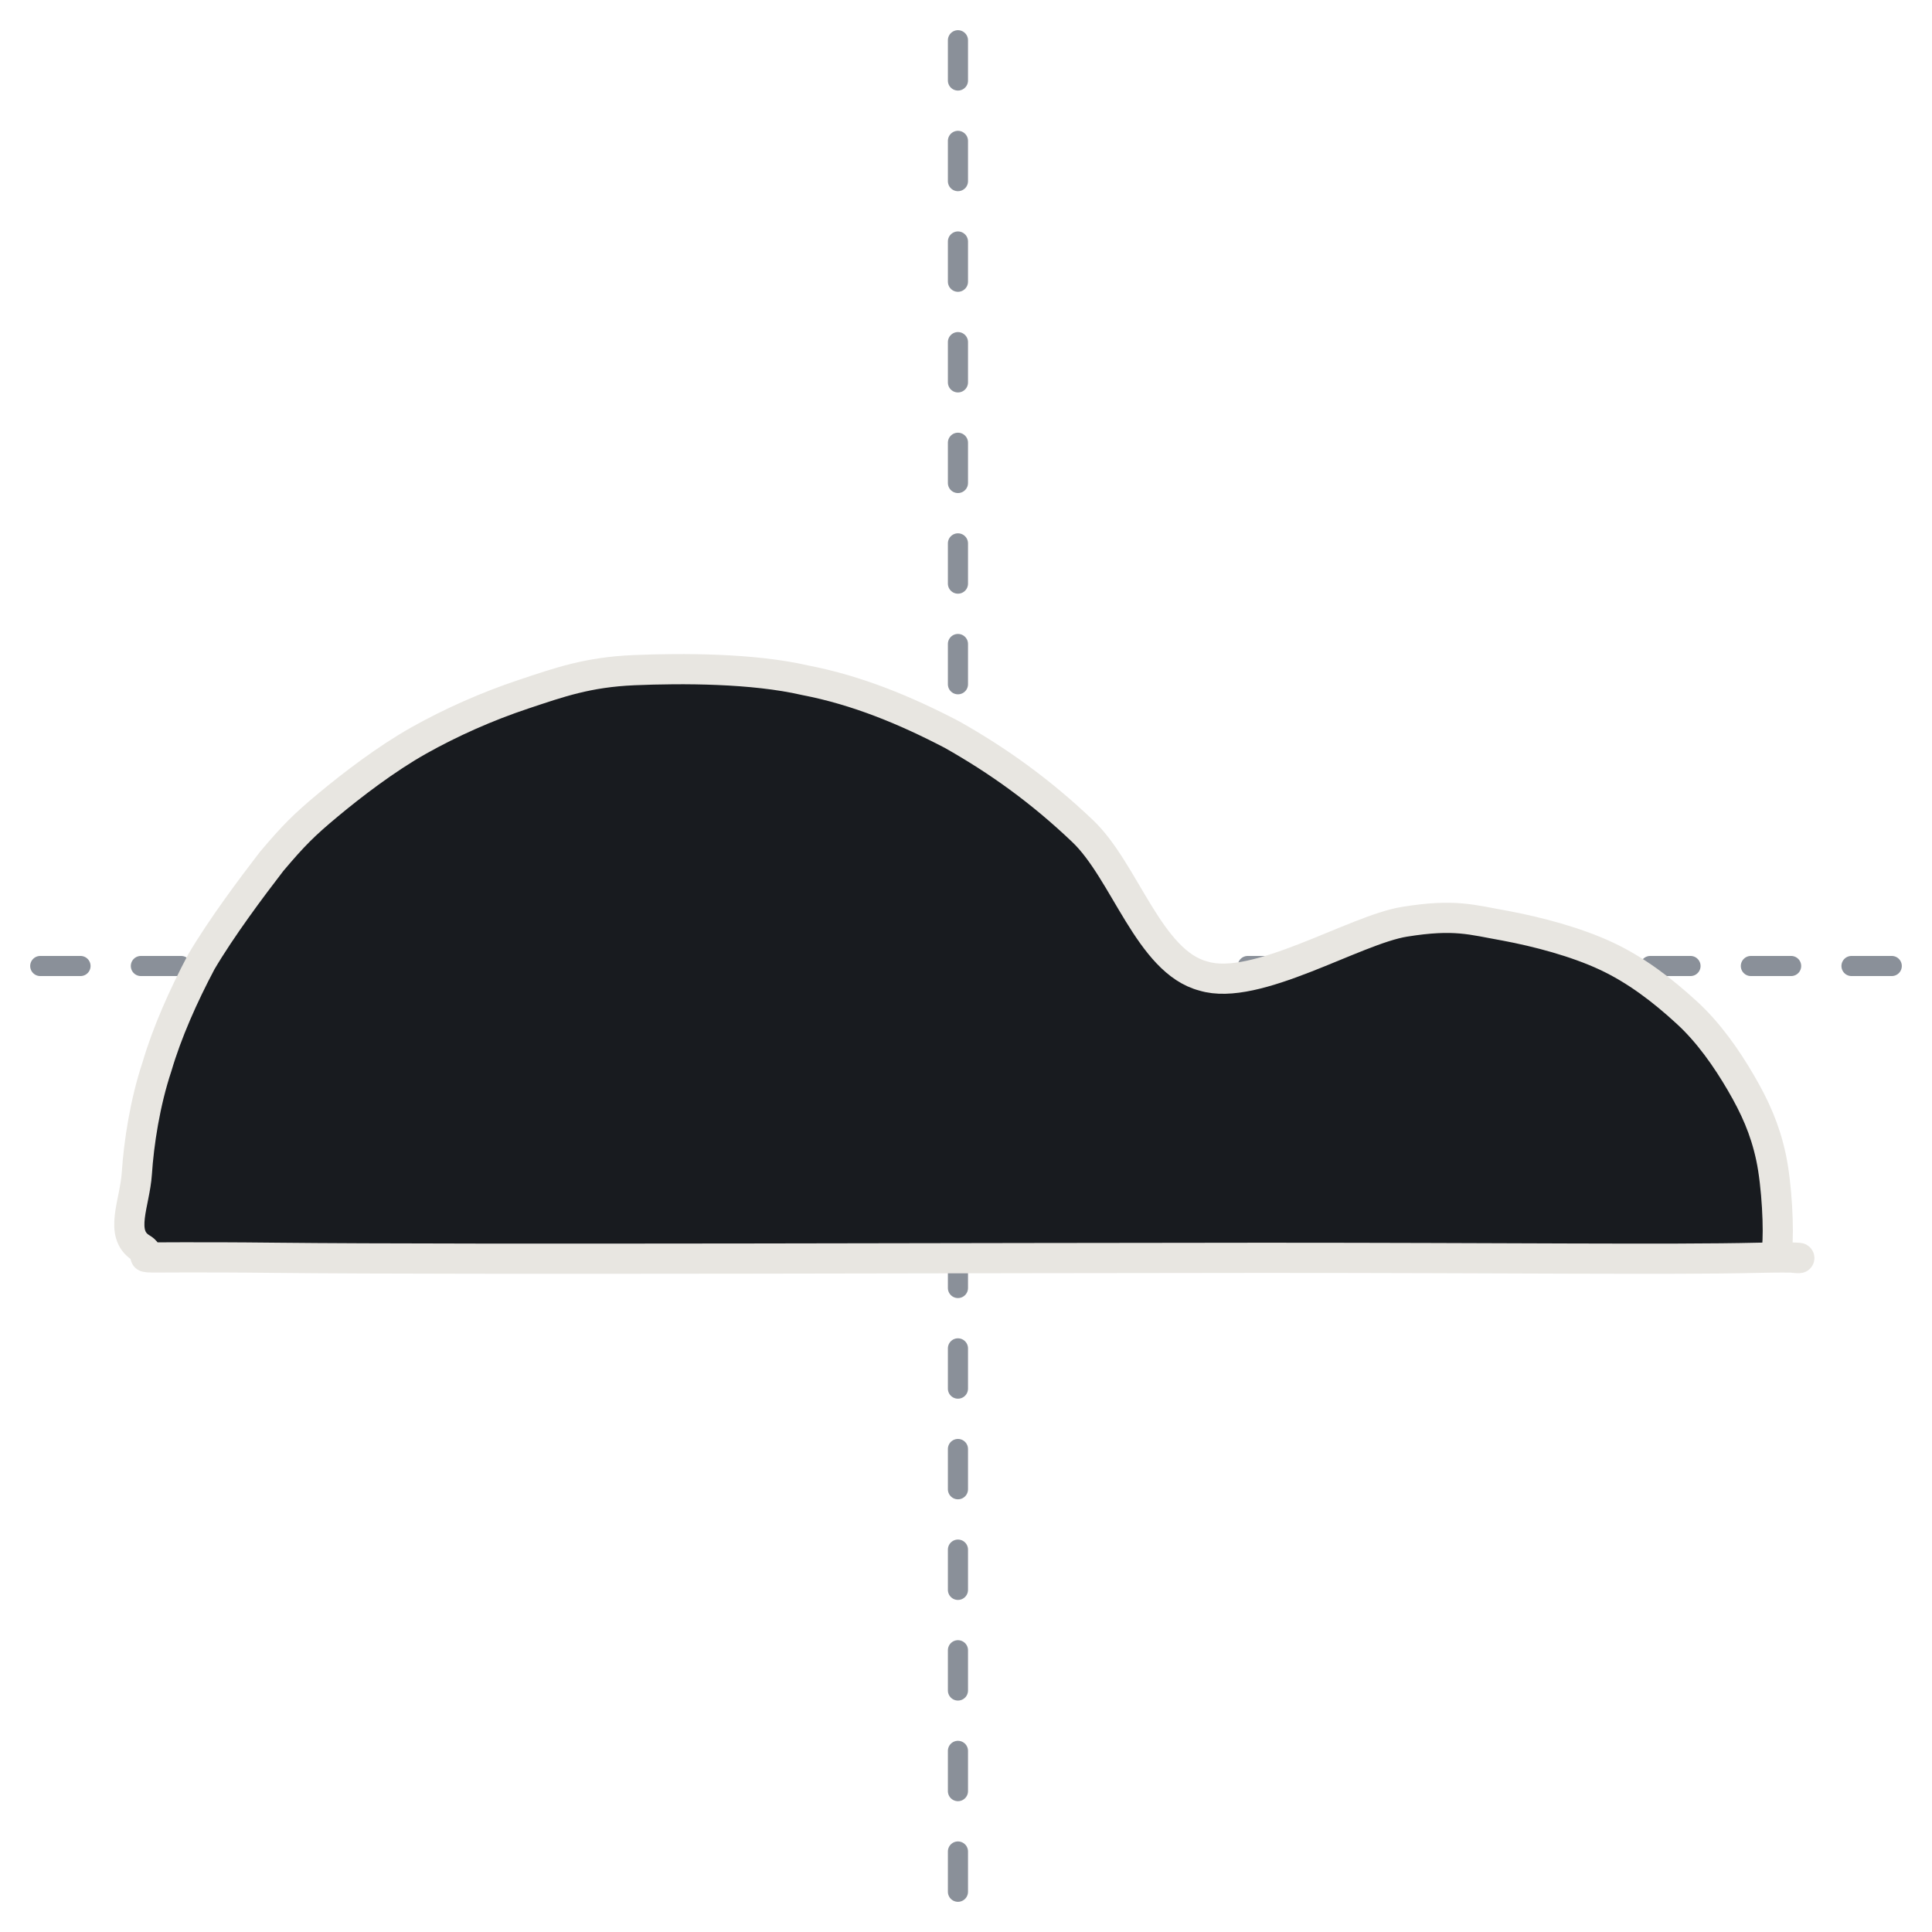
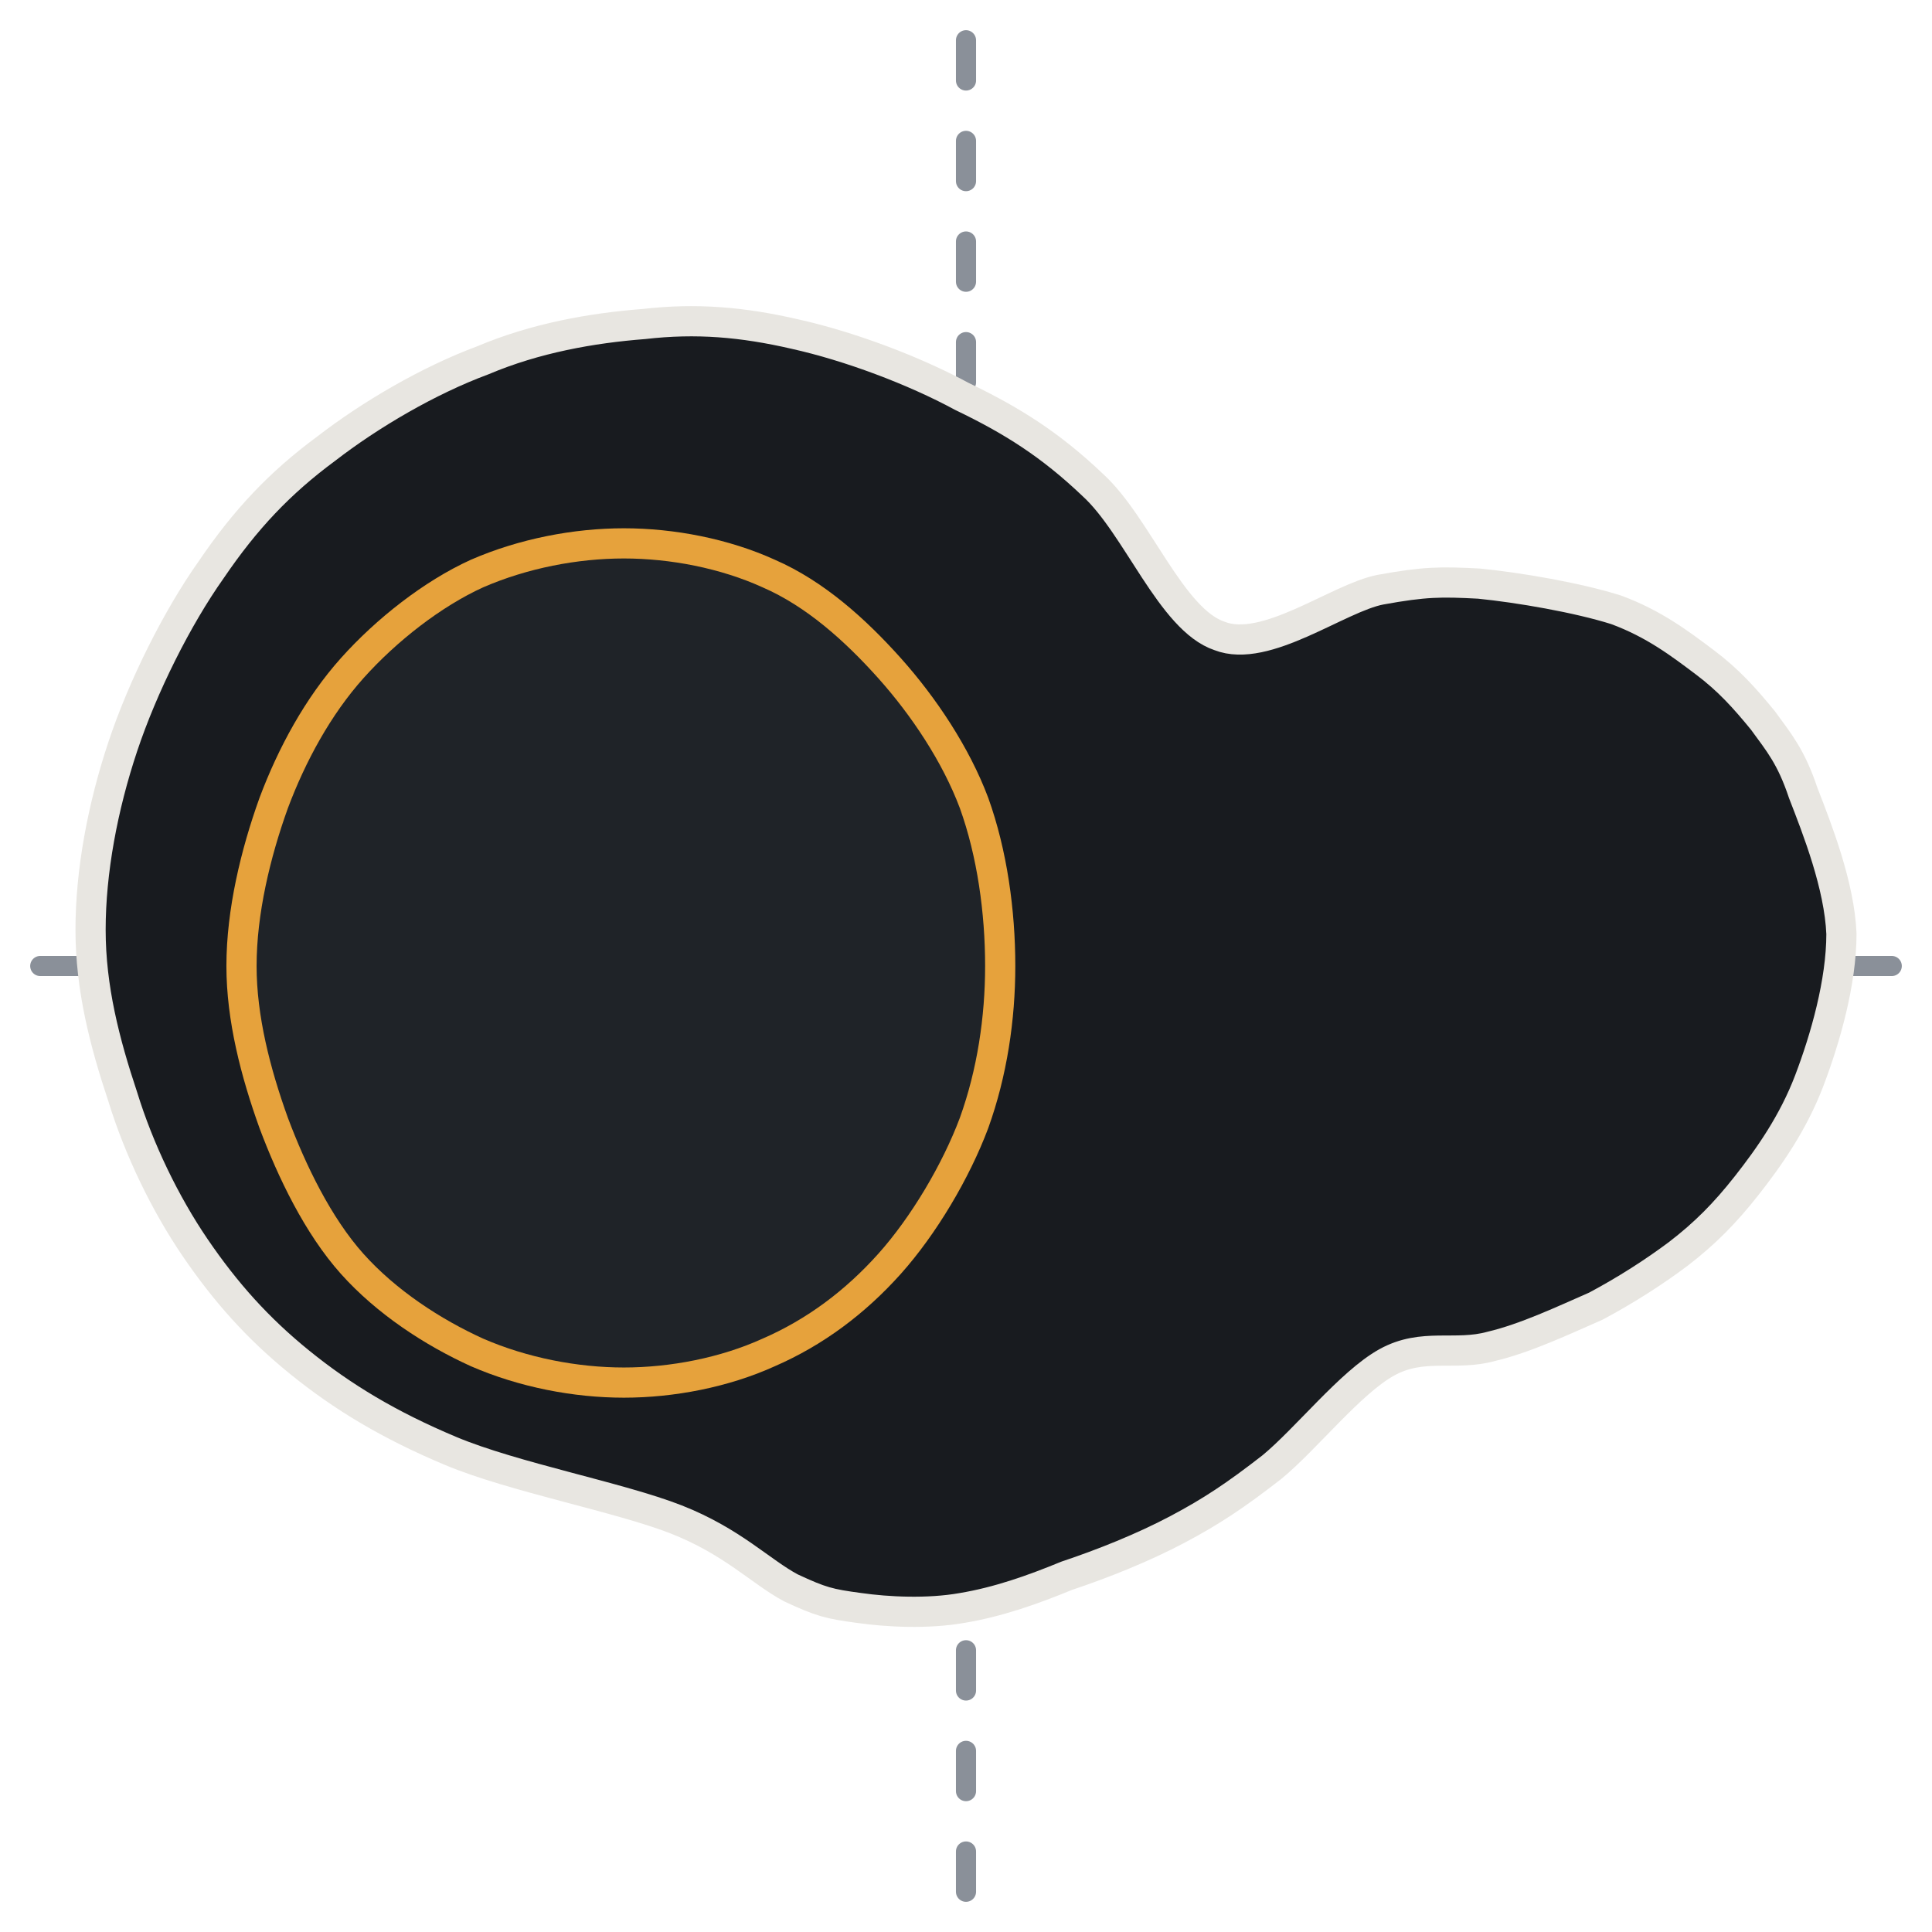
<svg xmlns="http://www.w3.org/2000/svg" viewBox="0 0 96 96" width="96" height="96" role="img" aria-label="Melomania M100 left earbud">
-   <path d="M47.6 2.0L47.6 4.0M47.6 7.0L47.6 9.0M47.6 12.0L47.6 14.0M47.6 17.0L47.6 19.0M47.6 22.0L47.6 24.0M47.6 27.0L47.6 29.0M47.6 32.0L47.6 34.0M47.6 37.0L47.6 39.0M47.6 42.0L47.6 44.0M47.6 47.0L47.6 49.0M47.6 52.0L47.6 54.0M47.6 57.0L47.6 59.0M47.6 62.0L47.6 64.0M47.6 67.0L47.6 69.0M47.6 72.0L47.6 74.0M47.6 77.0L47.6 79.0M47.6 82.0L47.6 84.0M47.6 87.0L47.6 89.0M47.6 92.0L47.6 94.0M2.0 48.0L4.0 48.0M7.0 48.0L9.0 48.0M12.0 48.0L14.0 48.0M17.0 48.0L19.0 48.0M22.0 48.0L24.0 48.0M27.0 48.0L29.0 48.0M32.0 48.0L34.0 48.0M37.0 48.0L39.0 48.0M42.0 48.0L44.0 48.0M47.0 48.0L49.0 48.0M52.0 48.0L54.0 48.0M57.0 48.0L59.0 48.0M62.0 48.0L64.0 48.0M67.0 48.0L69.0 48.0M72.0 48.0L74.0 48.0M77.0 48.0L79.0 48.0M82.0 48.0L84.0 48.0M87.0 48.0L89.0 48.0M92.0 48.0L94.0 48.0" fill="none" stroke="#8A9099" stroke-width="1.0" stroke-linecap="round" stroke-linejoin="round" />
-   <path d="M31.5 33.3C33.9 33.2 37.4 33.2 40.0 33.8C42.6 34.3 45.0 35.3 47.3 36.5C49.6 37.8 51.7 39.3 53.8 41.3C55.9 43.3 57.1 47.8 59.8 48.5C62.4 49.3 67.3 46.2 69.8 45.8C72.3 45.4 73.1 45.7 74.8 46.0C76.4 46.3 78.3 46.8 79.8 47.5C81.3 48.2 82.6 49.2 83.8 50.3C84.9 51.3 85.8 52.6 86.5 53.8C87.2 55.0 87.7 56.1 88.0 57.5C88.3 58.9 88.4 61.2 88.3 62.0C88.1 62.8 91.5 62.4 87.3 62.5C83.0 62.6 75.0 62.5 62.8 62.5C50.5 62.5 23.1 62.6 13.8 62.5C4.5 62.4 8.2 62.7 7.0 62.0C5.9 61.3 6.7 59.8 6.8 58.3C6.9 56.8 7.2 54.8 7.8 53.0C8.3 51.3 9.1 49.5 10.0 47.8C11.0 46.1 12.5 44.1 13.5 42.8C14.6 41.5 15.1 41.0 16.3 40.0C17.5 39.0 19.2 37.7 20.8 36.8C22.4 35.9 24.2 35.1 26.0 34.5C27.8 33.9 29.2 33.4 31.5 33.3Z" fill="#181B1F" stroke="#E8E6E1" stroke-width="1.5" stroke-linecap="round" stroke-linejoin="round" />
+   <path d="M48.0 2.0L48.0 4.0M48.0 7.0L48.0 9.0M48.0 12.0L48.0 14.0M48.0 17.0L48.0 19.0M48.0 22.0L48.0 24.0M48.0 27.0L48.0 29.0M48.0 32.0L48.0 34.0M48.0 37.0L48.0 39.0M48.0 42.0L48.0 44.0M48.0 47.0L48.0 49.0M48.0 52.0L48.0 54.0M48.0 57.0L48.0 59.0M48.0 62.0L48.0 64.0M48.0 67.0L48.0 69.0M48.0 72.0L48.0 74.0M48.0 77.0L48.0 79.0M48.0 82.0L48.0 84.0M48.0 87.0L48.0 89.0M48.0 92.0L48.0 94.0M2.0 48.0L4.0 48.0M7.0 48.0L9.0 48.0M12.0 48.0L14.0 48.0M17.0 48.0L19.0 48.0M22.0 48.0L24.0 48.0M27.0 48.0L29.0 48.0M32.0 48.0L34.0 48.0M37.0 48.0L39.0 48.0M42.0 48.0L44.0 48.0M47.0 48.0L49.0 48.0M52.0 48.0L54.0 48.0M57.0 48.0L59.0 48.0M62.0 48.0L64.0 48.0M67.0 48.0L69.0 48.0M72.0 48.0L74.0 48.0M77.0 48.0L79.0 48.0M82.0 48.0L84.0 48.0M87.0 48.0L89.0 48.0M92.0 48.0L94.0 48.0" fill="none" stroke="#8A9099" stroke-width="1.0" stroke-linecap="round" stroke-linejoin="round" />
+   <path d="M32.0 16.1C34.6 15.8 36.9 16.0 39.5 16.6C42.2 17.2 45.4 18.4 47.8 19.7C50.3 20.9 52.2 22.1 54.3 24.1C56.5 26.1 58.2 30.8 60.6 31.6C62.9 32.5 66.5 29.7 68.6 29.3C70.8 28.9 71.6 28.9 73.5 29.0C75.5 29.2 78.4 29.7 80.3 30.3C82.2 31.0 83.5 32.0 84.7 32.9C85.9 33.8 86.7 34.7 87.6 35.8C88.4 36.9 89.0 37.6 89.6 39.4C90.3 41.2 91.4 44.0 91.5 46.4C91.5 48.8 90.7 51.6 89.9 53.7C89.1 55.8 87.9 57.5 86.8 58.9C85.7 60.3 84.7 61.3 83.4 62.3C82.2 63.2 80.8 64.1 79.3 64.9C77.7 65.6 75.8 66.5 74.1 66.9C72.3 67.4 70.7 66.7 68.9 67.7C67.1 68.7 64.9 71.5 63.2 72.9C61.4 74.3 60.2 75.1 58.5 76.0C56.8 76.9 54.8 77.7 53.0 78.3C51.3 79.0 49.6 79.6 47.8 79.9C46.1 80.2 44.1 80.1 42.7 79.9C41.2 79.7 40.8 79.6 39.3 78.9C37.8 78.1 36.4 76.6 33.6 75.5C30.8 74.4 25.5 73.4 22.4 72.1C19.3 70.8 17.0 69.4 14.9 67.7C12.8 66.0 11.2 64.2 9.7 62.0C8.2 59.8 6.9 57.1 6.1 54.5C5.2 51.8 4.5 49.1 4.5 46.2C4.5 43.3 5.1 40.1 6.1 37.1C7.1 34.1 8.8 30.7 10.5 28.3C12.2 25.8 13.9 24.0 16.2 22.3C18.4 20.6 21.3 18.9 24.0 17.9C26.6 16.8 29.4 16.3 32.0 16.1Z" fill="#181B1F" stroke="#E8E6E1" stroke-width="1.5" stroke-linecap="round" stroke-linejoin="round" />
+   <path d="M38.0 55.2C38.0 56.1 37.8 57.0 37.5 57.8C37.1 58.7 36.6 59.6 35.9 60.2C35.3 60.8 34.4 61.2 33.6 61.5C32.8 61.8 31.9 62.0 31.0 62.0C30.1 62.0 29.0 61.8 28.1 61.5C27.3 61.2 26.4 60.8 25.8 60.2C25.1 59.6 24.6 58.7 24.2 57.8C23.9 57.0 23.7 56.1 23.7 55.2C23.7 54.4 23.9 53.4 24.2 52.7C24.6 51.9 25.1 51.2 25.8 50.6C26.4 50.0 27.3 49.4 28.1 49.0C29.0 48.7 30.1 48.5 31.0 48.5C31.9 48.5 32.8 48.7 33.6 49.0C34.4 49.4 35.3 50.0 35.9 50.6C36.6 51.2 37.1 51.9 37.5 52.7C37.8 53.4 38.0 54.4 38.0 55.2Z" fill="#E6A23C" />
+   <path d="M49.7 48.0C49.7 50.6 49.3 53.3 48.4 55.8C47.5 58.2 45.9 60.9 44.2 62.8C42.5 64.7 40.5 66.2 38.2 67.2C36.0 68.2 33.4 68.7 31.0 68.7C28.6 68.7 26.0 68.2 23.7 67.2C21.5 66.2 19.2 64.7 17.5 62.8C15.8 60.9 14.5 58.2 13.6 55.8C12.7 53.3 12.0 50.6 12.0 48.0C12.0 45.3 12.7 42.4 13.6 39.9C14.5 37.5 15.8 35.1 17.5 33.2C19.2 31.3 21.5 29.5 23.7 28.5C26.0 27.5 28.6 27.0 31.0 27.0C33.4 27.0 36.0 27.5 38.2 28.5C40.5 29.5 42.5 31.3 44.2 33.2C45.9 35.1 47.5 37.5 48.4 39.9C49.3 42.4 49.7 45.3 49.7 48.0Z" fill="#1F2328" stroke="#E6A23C" stroke-width="1.5" stroke-linecap="round" stroke-linejoin="round" />
</svg>
